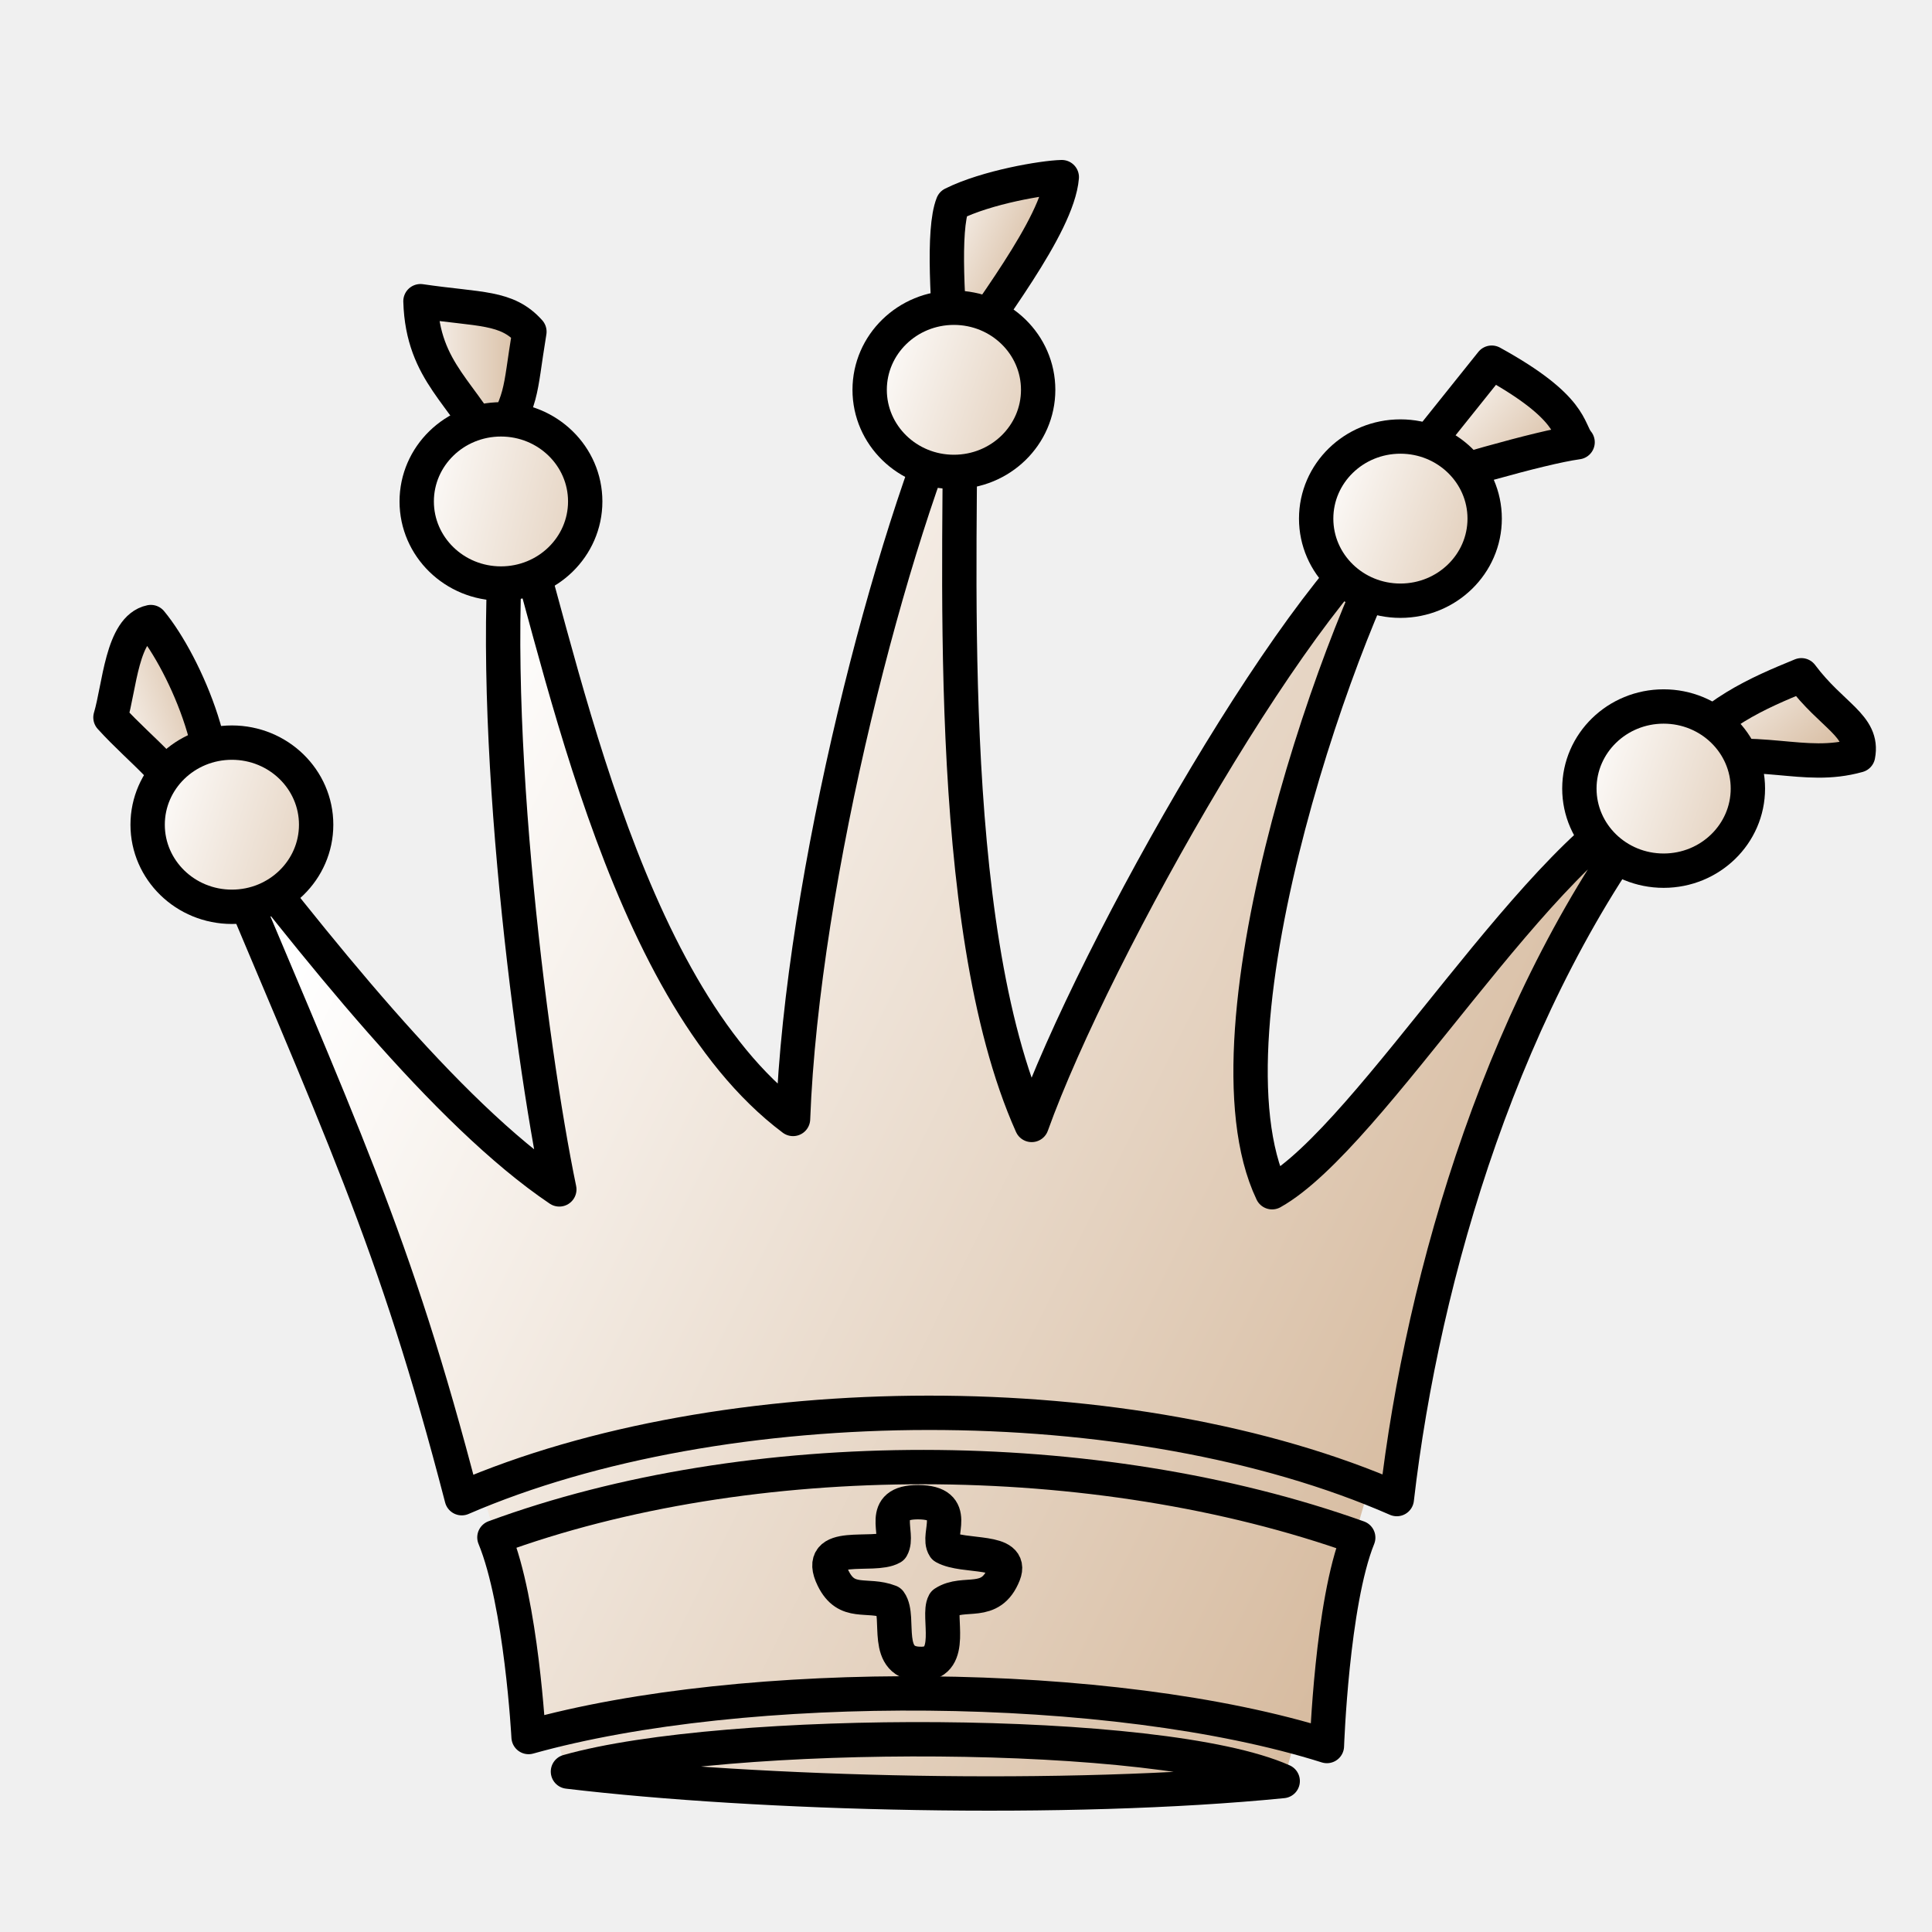
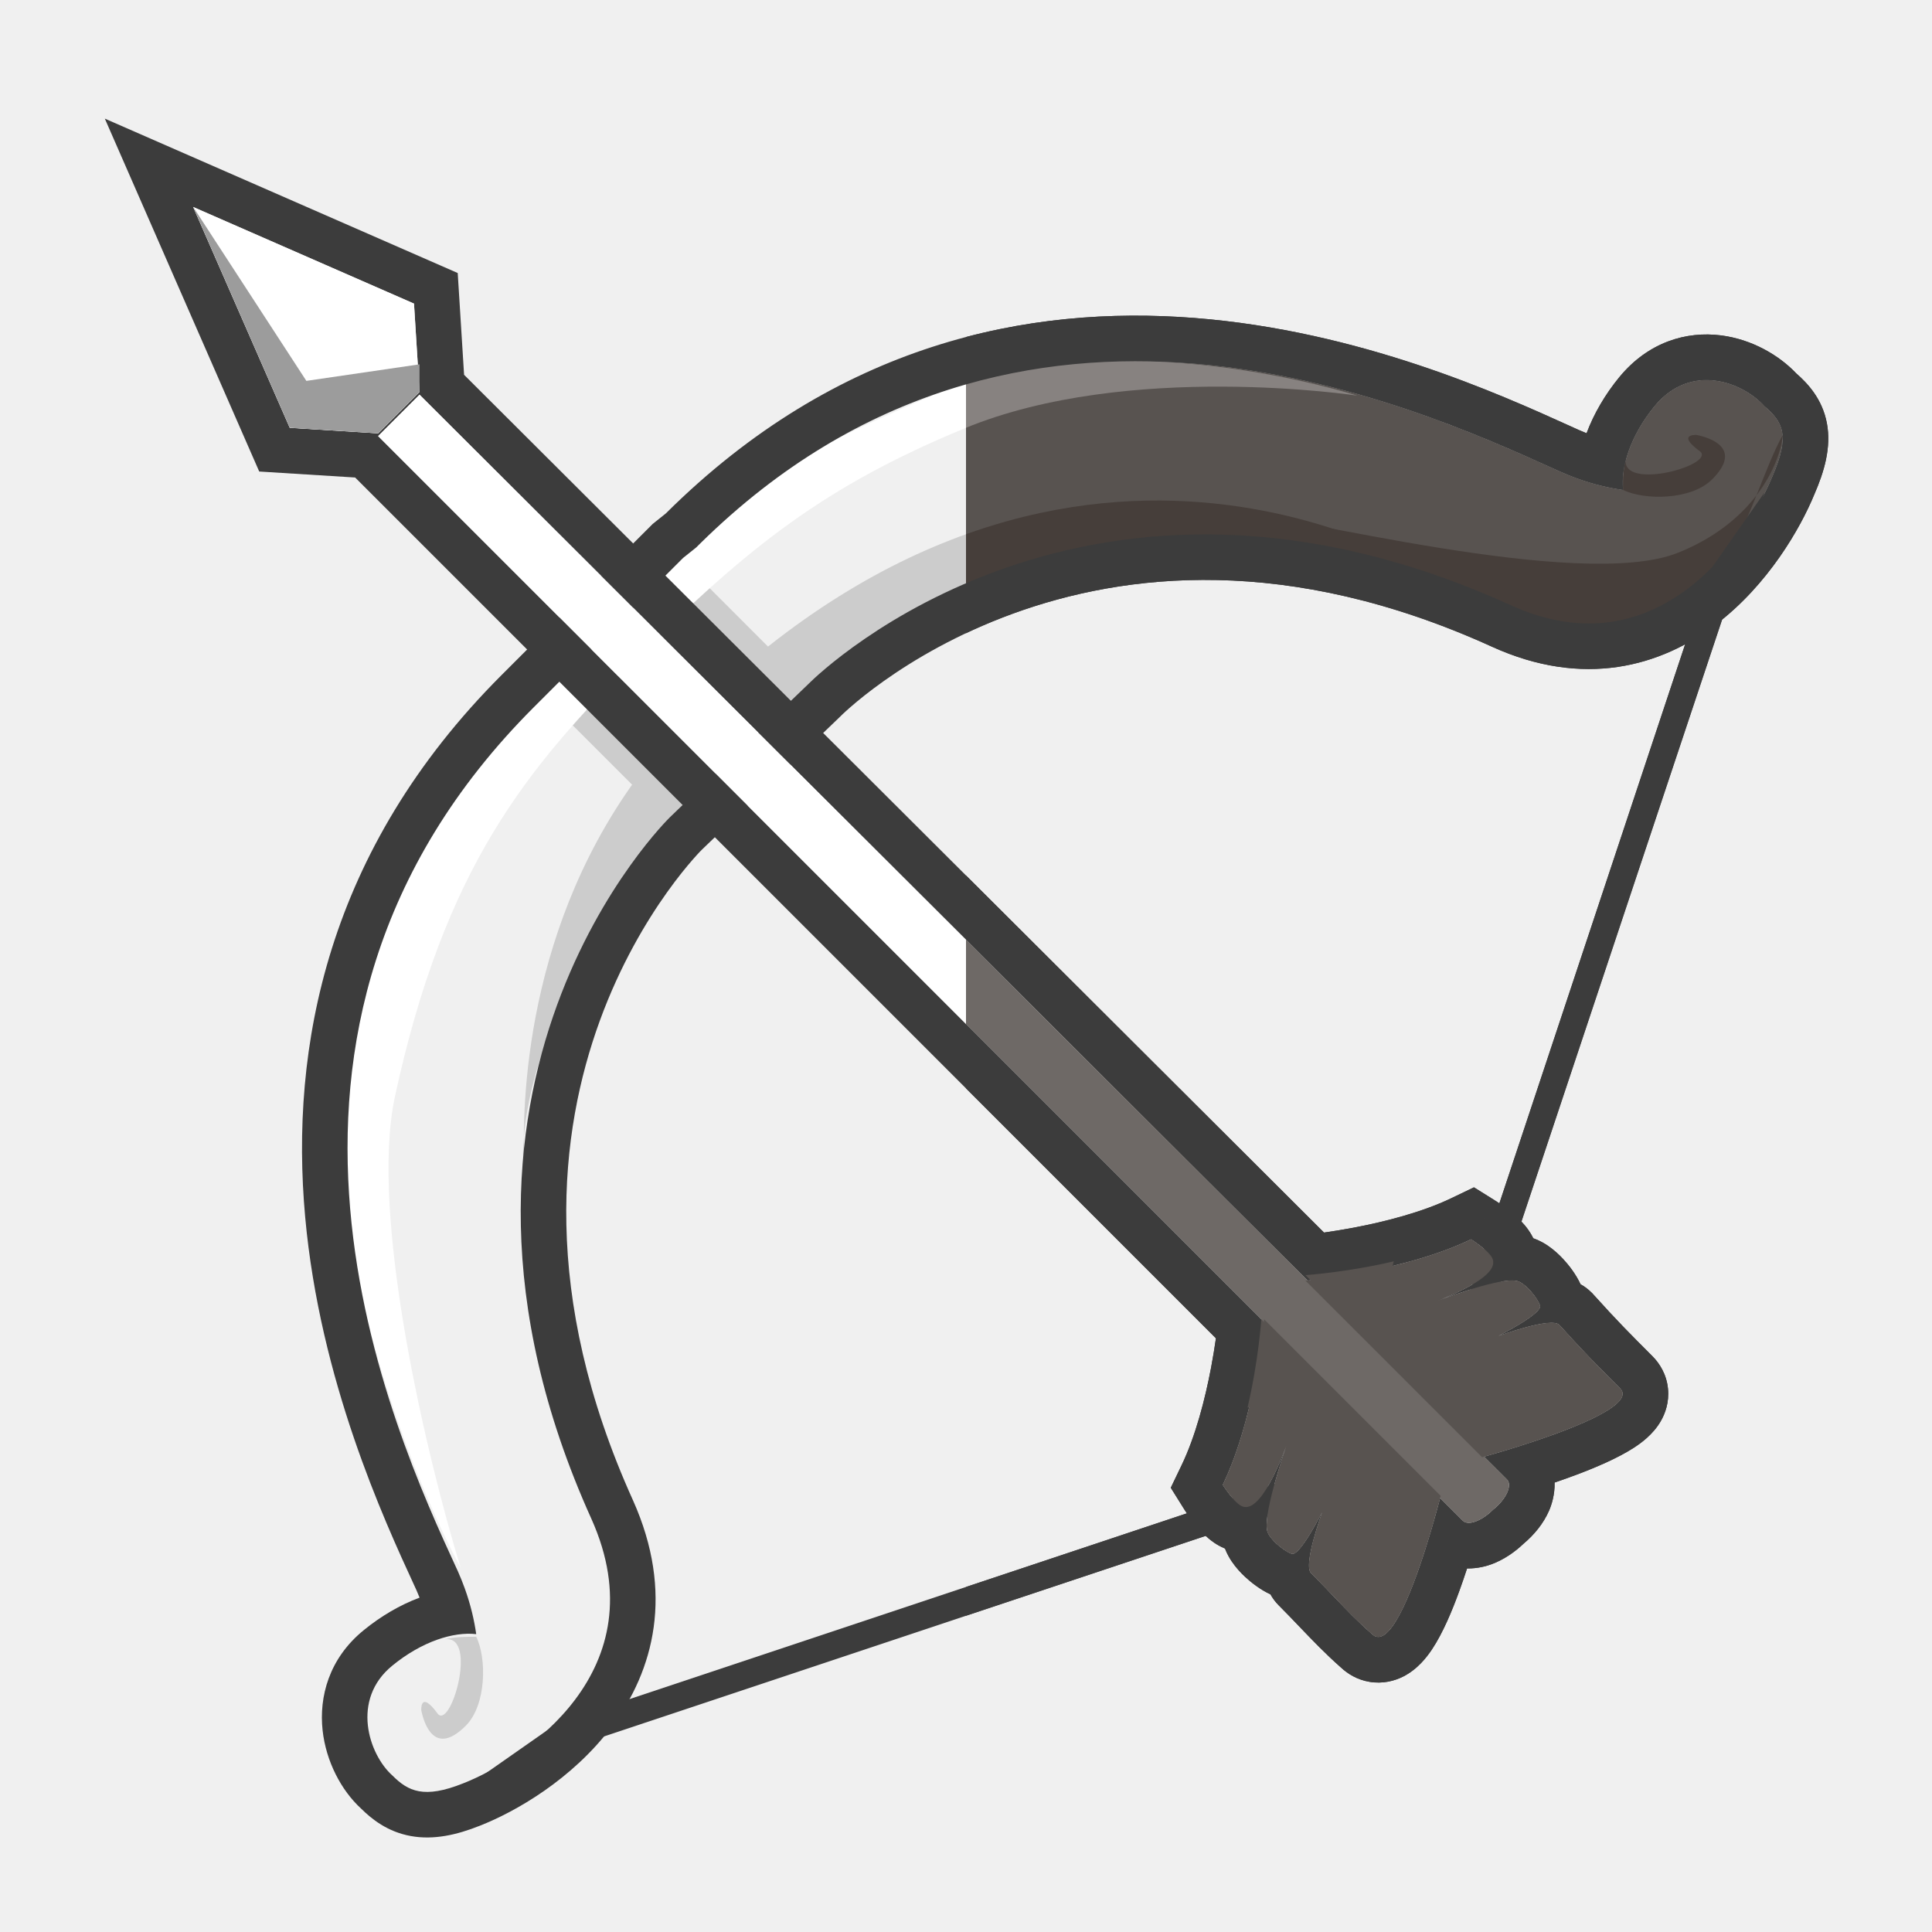
- <svg xmlns="http://www.w3.org/2000/svg" xmlns:xlink="http://www.w3.org/1999/xlink" height="700pt" viewBox="-20 0 900 900" width="700pt">
-   <linearGradient id="a">
-     <stop offset="0" stop-color="#fff" />
-     <stop offset="1" stop-color="#d0b090" />
-   </linearGradient>
-   <linearGradient id="g" gradientUnits="userSpaceOnUse" x1="785.141" x2="840.911" xlink:href="#a" y1="294.759" y2="363.089" />
-   <linearGradient id="e" gradientUnits="userSpaceOnUse" x1="649.863" x2="711.117" xlink:href="#a" y1="171.18" y2="227.749" />
-   <linearGradient id="c" gradientUnits="userSpaceOnUse" x1="406.012" x2="470.835" xlink:href="#a" y1="103.532" y2="132.994" />
-   <linearGradient id="i" gradientUnits="userSpaceOnUse" x1="167.872" x2="234.62" xlink:href="#a" y1="174.997" y2="174.997" />
-   <linearGradient id="k" gradientUnits="userSpaceOnUse" x1="23.458" x2="87.371" xlink:href="#a" y1="337.855" y2="315.463" />
-   <linearGradient id="j" gradientUnits="userSpaceOnUse" x1="339.471" x2="514.54" xlink:href="#a" y1="530.606" y2="571.593" />
-   <linearGradient id="d" gradientUnits="userSpaceOnUse" x1="339.471" x2="495.022" xlink:href="#a" y1="530.606" y2="584.758" />
-   <linearGradient id="f" gradientUnits="userSpaceOnUse" x1="339.471" x2="487.215" xlink:href="#a" y1="530.606" y2="584.758" />
-   <linearGradient id="h" gradientUnits="userSpaceOnUse" x1="339.471" x2="498.926" xlink:href="#a" y1="530.606" y2="584.758" />
-   <linearGradient id="l" gradientUnits="userSpaceOnUse" x1="339.471" x2="510.637" xlink:href="#a" y1="530.606" y2="584.758" />
-   <linearGradient id="b" gradientUnits="userSpaceOnUse" x1="153.604" x2="761.364" xlink:href="#a" y1="380.54" y2="682.207" />
-   <g fill-rule="evenodd">
-     <g fill="url(#b)">
-       <path d="M243.935 824.89l-50.378-166.212 433.768 1.318-49.519 169.681z" />
-       <g stroke="#000" stroke-linecap="round" stroke-linejoin="round" stroke-width="16">
-         <path d="M612.713 716.28c-122.2-43.669-283.406-43.923-402.394-.104 12.585 30.53 15.919 92.998 15.919 92.998 100.719-28.173 271.954-27.317 371.885 4.188 0 0 2.31-66.707 14.59-97.082z" />
-         <path d="M195.104 697.915c121.85-52.686 312.58-53.52 435.577.41C642.807 593.29 681.03 463.63 753.364 370.627c-54.848 21.462-134.48 158.863-180.775 184.758-36.304-76.263 35.544-274.204 63.478-316.129-46.899 28.219-146.147 203.016-175.47 284.785-42.265-94.445-32.372-271.082-33.383-345.108-31.796 69.553-73.518 229.373-77.788 342.314-81.193-60.864-109.846-225.27-131.501-290.406-11.924 93.798 8.884 257.173 22.623 323.227-52.792-35.593-114.44-113.92-165.611-180.305 65.06 155.574 88.608 202.693 120.167 324.153zm212.659 1.867c-18.998-.098-8.585 14.635-12.318 21.115-8.538 4.949-36.246-3.832-27.327 14.34 6.319 12.874 15.766 6.813 26.377 10.961 5.276 7.267-3.643 29.366 15.037 28.903 15.427-.383 7.018-22.431 10.316-28.372 9.326-6.094 21.562 2.165 27.734-13.452 4.686-11.856-18.512-7.458-27.673-12.564-3.837-5.731 7.62-20.828-12.146-20.931zm-163.19 125.491c88.823 10.599 232.722 14.36 332.958 4.407-56.568-25.281-259.89-25.068-332.958-4.407z" />
-       </g>
-     </g>
-     <g stroke="#000" stroke-linecap="round" stroke-linejoin="round">
-       <path d="M474.62 82.518c-8.56.188-34.943 4.62-50.798 12.528-4.81 12.11-2.312 47.606.131 76.64 15.185-24.37 48.737-66.254 50.667-89.168z" fill="url(#c)" stroke-width="16" />
-       <path d="M440.763 530.606a45.962 44.783 0 1 1-91.924 0 45.962 44.783 0 1 1 91.924 0z" fill="url(#d)" stroke-width="18.737" transform="translate(87.235 -271.506) scale(.85393)" />
-       <path d="M714.902 206.005c-4.717-5.653-1.71-16-40.003-37.055l-48.856 61.029c27.41-8.55 70.764-21.46 88.86-23.974z" fill="url(#e)" stroke-width="16" />
-       <path d="M440.763 530.606a45.962 44.783 0 1 1-91.924 0 45.962 44.783 0 1 1 91.924 0z" fill="url(#f)" stroke-width="18.737" transform="translate(295.235 -211.506) scale(.85393)" />
-       <path d="M845.56 351.891c2.674-13.827-12.17-18.268-26.411-37.324-19.836 8.122-42.817 17.81-59.006 40.522 40.867-8.428 59.444 4.058 85.417-3.198z" fill="url(#g)" stroke-width="16" />
-       <path d="M440.763 530.606a45.962 44.783 0 1 1-91.924 0 45.962 44.783 0 1 1 91.924 0z" fill="url(#h)" stroke-width="18.737" transform="translate(417.85 -85.749) scale(.85393)" />
-       <path d="M226.62 154.518c-10.56-11.812-22.893-10.117-50.748-14.208.972 33.726 21.104 43.135 33.081 69.375 15.185-24.37 12.737-25.253 17.667-55.167z" fill="url(#i)" stroke-width="16" />
-       <path d="M440.763 530.606a45.962 44.783 0 1 1-91.924 0 45.962 44.783 0 1 1 91.924 0z" fill="url(#j)" stroke-width="18.737" transform="translate(-123.765 -219.506) scale(.85393)" />
-       <path d="M50.263 289.782c-13.447 2.8-14.585 30.312-18.805 44.426 15.057 16.595 30.367 26.05 43.52 51.72 14.065-25.033-8.759-76.936-24.715-96.146z" fill="url(#k)" stroke-width="16" />
-       <path d="M440.763 530.606a45.962 44.783 0 1 1-91.924 0 45.962 44.783 0 1 1 91.924 0z" fill="url(#l)" stroke-width="18.737" transform="translate(-249.108 -68.92) scale(.85393)" />
-     </g>
+ <svg xmlns="http://www.w3.org/2000/svg" width="140" height="140" viewBox="0 0 140 140" fill="none">
+   <path d="M38.682 51.248C14.965 74.965 28.816 104.374 33.18 113.861C33.939 115.569 34.318 117.087 34.508 118.415C32.8 118.225 30.524 118.984 28.436 120.692C25.401 123.158 26.729 127.143 28.436 128.661C29.575 129.799 30.713 130.368 33.559 129.23C37.923 127.522 47.79 121.071 42.857 110.066C28.626 78.57 48.549 59.217 48.549 59.217L58.605 49.54L49.498 40.433L39.441 50.489L38.682 51.248ZM119.89 29.428C118.183 31.515 117.424 33.792 117.613 35.499C116.285 35.31 114.767 34.93 113.06 34.171C103.383 29.807 74.163 15.956 50.446 39.674L49.498 40.433L58.605 49.54C58.605 49.54 78.148 29.617 109.455 43.848C120.27 48.781 126.721 38.725 128.429 34.551C129.757 31.515 129.187 30.566 127.859 29.428C126.341 27.72 122.547 26.202 119.89 29.428Z" fill="#F0F0F0" />
+   <path d="M39.498 50.555L49.427 40.626L58.415 49.616L48.488 59.543L39.498 50.555Z" fill="#CCCCCC" />
+   <path d="M24.831 78.001C25.97 64.34 36.69 51.912 44.28 44.322C51.869 36.733 54.241 34.361 67.523 28.669C80.804 22.977 98.355 28.669 98.355 28.669C98.355 28.669 81.753 26.14 69.894 31.041C59.852 35.191 54.241 39.579 46.177 47.642C38.113 55.706 32.235 62.822 28.626 79.424C26.729 88.152 30.998 105.829 33.37 113.577C30.049 107.41 23.693 91.662 24.831 78.001Z" fill="white" />
+   <path d="M33.749 125.056C35.267 123.538 35.267 120.123 34.508 118.605C33.749 118.605 32.99 118.605 32.231 118.794C34.698 118.415 32.611 125.625 31.662 124.107C30.524 122.589 30.524 123.728 30.524 123.917C30.713 124.866 31.472 127.333 33.749 125.056ZM124.064 34.74C122.547 36.258 119.131 36.258 117.613 35.499C117.613 34.74 117.613 34.171 117.803 33.222C117.424 35.689 124.634 33.602 123.116 32.653C121.598 31.515 122.736 31.515 122.926 31.515C123.875 31.705 126.341 32.464 124.064 34.74Z" fill="#CCCCCC" />
+   <path d="M38.113 86.065C38.113 86.065 37.762 84.811 37.957 82.419C37.991 75.941 39.482 62.105 50.446 51.437C78.433 24.207 104.521 41.95 104.521 41.95C104.521 41.95 73.689 33.412 54.241 53.809C41.115 67.575 38.361 77.452 37.957 82.419C37.945 84.697 38.113 86.065 38.113 86.065Z" fill="#CCCCCC" />
+   <path d="M129.187 31.515C129.104 32.512 128.584 34.191 127.283 35.89C125.476 40.385 123.129 45.522 116.854 46.219C108.316 47.168 108.632 45.271 106.893 44.322L86.971 40.053C86.813 39.104 87.16 37.207 89.817 37.207C93.137 37.207 114.483 42.899 121.598 40.053C124.298 38.973 126.108 37.423 127.283 35.89C127.935 34.269 128.517 32.731 129.187 31.515Z" fill="#CCCCCC" />
+   <path fill-rule="evenodd" clip-rule="evenodd" d="M42.857 110.066C47.79 121.071 37.923 127.522 33.559 129.23C30.713 130.368 29.575 129.799 28.436 128.661C26.729 127.143 25.401 123.158 28.436 120.692C29.501 119.821 30.615 119.197 31.677 118.819C32.698 118.457 33.671 118.322 34.508 118.415C34.365 117.415 34.115 116.307 33.675 115.091C33.532 114.693 33.367 114.283 33.18 113.861C33.141 113.776 33.101 113.689 33.06 113.601C28.57 103.847 15.178 74.752 38.682 51.248L49.497 40.432L50.446 39.674C50.551 39.569 50.656 39.465 50.76 39.362C73.989 16.503 102.368 29.337 112.513 33.924C112.701 34.009 112.884 34.092 113.06 34.171C113.481 34.358 113.891 34.523 114.29 34.667C115.505 35.106 116.613 35.356 117.613 35.499C117.52 34.663 117.655 33.689 118.018 32.668C118.395 31.606 119.019 30.492 119.89 29.428C122.547 26.202 126.341 27.72 127.859 29.428C129.187 30.566 129.757 31.515 128.428 34.551C126.721 38.725 120.27 48.781 109.455 43.848C78.919 29.968 59.575 48.58 58.64 49.505C58.617 49.528 58.605 49.54 58.605 49.54L48.549 59.217C48.549 59.217 28.626 78.57 42.857 110.066ZM131.468 35.837C130.466 38.269 128.132 42.366 124.356 45.24C120.351 48.288 114.753 49.891 108.087 46.851C93.295 40.128 81.484 41.523 73.418 44.459C69.348 45.94 66.186 47.832 64.056 49.342C62.992 50.096 62.191 50.75 61.669 51.204C61.408 51.43 61.217 51.606 61.098 51.718C61.039 51.775 60.997 51.815 60.974 51.837L60.956 51.855L60.954 51.857L60.954 51.858L60.927 51.885L50.852 61.58L50.835 61.597C50.813 61.619 50.773 61.66 50.717 61.718C50.605 61.836 50.43 62.025 50.204 62.283C49.751 62.8 49.098 63.594 48.345 64.649C46.837 66.763 44.947 69.905 43.466 73.962C40.534 81.999 39.134 93.813 45.864 108.708L45.868 108.717C48.878 115.432 47.369 121.059 44.337 125.112C41.469 128.945 37.333 131.295 34.774 132.298C33.099 132.967 31.425 133.347 29.767 133.046C28.061 132.736 26.922 131.803 26.166 131.057C24.713 129.726 23.625 127.624 23.378 125.396C23.108 122.963 23.837 120.179 26.351 118.134C27.592 117.12 28.977 116.303 30.404 115.771C30.332 115.591 30.255 115.407 30.173 115.22C30.129 115.125 30.084 115.027 30.038 114.927C27.8 110.068 23.191 100.057 22.114 88.189C21.001 75.923 23.66 61.603 36.349 48.914L47.293 37.97L48.244 37.209C73.145 12.464 103.656 26.288 113.749 30.861C113.979 30.965 114.199 31.065 114.408 31.159C114.598 31.244 114.786 31.322 114.969 31.395C115.502 29.967 116.32 28.58 117.336 27.338L117.343 27.33C119.441 24.782 122.205 23.98 124.724 24.305C126.938 24.591 128.9 25.725 130.16 27.055C130.933 27.733 132.044 28.861 132.383 30.669C132.713 32.428 132.188 34.182 131.468 35.837Z" fill="#3C3C3C" />
+   <path d="M34.698 128.851L102.434 106.272L100.727 104.754L40.39 124.866L34.698 128.851Z" fill="#3C3C3C" />
+   <path d="M127.859 35.689L123.875 41.381L103.763 101.908L105.28 103.426L127.859 35.689Z" fill="#3C3C3C" />
+   <path fill-rule="evenodd" clip-rule="evenodd" d="M30.4 28.6L27.4 31.6L91.583 95.783C91.532 96.285 91.367 97.777 91.009 99.676C90.999 99.732 90.988 99.788 90.977 99.844C90.726 101.152 90.385 102.64 89.929 104.126C89.722 104.801 89.491 105.476 89.235 106.133C89.039 106.635 88.827 107.126 88.6 107.6L85.802 109.349L84.839 107.809L85.625 106.172C86.642 104.053 87.328 101.379 87.758 99.111C87.91 98.306 88.026 97.578 88.111 96.978L25.735 34.602L18.784 34.168L7.596 8.596L33.168 19.784L33.629 27.16L95.943 89.316C96.55 89.23 97.29 89.113 98.111 88.958C100.379 88.528 103.053 87.842 105.172 86.825L106.809 86.039L108.349 87.002L106.6 89.8C106.165 90.009 105.714 90.204 105.254 90.387C105.214 90.403 105.173 90.419 105.133 90.435C104.476 90.691 103.801 90.922 103.126 91.129C103.112 91.133 103.098 91.138 103.084 91.142C101.602 91.594 100.119 91.933 98.817 92.183C98.77 92.192 98.723 92.201 98.676 92.209C96.733 92.576 95.216 92.74 94.749 92.786L30.4 28.6ZM107.381 110.041C106.811 110.376 106.27 110.469 106 110.2L104.359 108.559C104.237 109.033 103.849 110.506 103.316 112.183C102.261 115.508 100.639 119.639 99.4 118.4C98.371 117.5 97.59 116.682 96.685 115.734C96.471 115.51 96.25 115.279 96.017 115.037C95.704 114.712 95.369 114.369 95 114C94.4 113.4 95.8 109.6 95.8 109.6C95.8 109.6 94.2 112.8 93.6 112.6C93.303 112.501 92.86 112.207 92.488 111.862C92.228 111.621 92.003 111.356 91.886 111.116C91.831 111.003 91.8 110.897 91.8 110.8C91.769 110.582 91.781 110.285 91.825 109.941C91.828 109.921 91.83 109.9 91.833 109.88C92.085 108.006 93.2 104.8 93.2 104.8C93.2 104.8 93.145 104.957 93.048 105.211C92.725 106.05 91.934 107.948 91.079 108.79C90.788 109.077 90.49 109.241 90.2 109.2C89.784 109.2 89.174 108.429 88.841 107.958C88.694 107.75 88.6 107.6 88.6 107.6C85.802 109.349 85.801 109.349 85.802 109.349L85.804 109.352L85.806 109.356L85.812 109.366L85.829 109.392C85.842 109.412 85.859 109.439 85.879 109.471C85.921 109.534 85.977 109.619 86.046 109.72C86.181 109.915 86.378 110.191 86.614 110.481C86.834 110.752 87.165 111.132 87.571 111.474L87.574 111.477C87.725 111.604 88.144 111.956 88.767 112.212C88.93 112.637 89.131 112.959 89.258 113.148C89.562 113.599 89.916 113.976 90.223 114.262C90.66 114.67 91.317 115.187 92.062 115.533C92.211 115.801 92.408 116.075 92.666 116.333C93.186 116.853 93.676 117.365 94.16 117.871C95.122 118.876 96.063 119.859 97.171 120.834C97.66 121.291 98.35 121.724 99.243 121.872C100.206 122.033 101.047 121.805 101.665 121.496C102.741 120.958 103.418 120.041 103.771 119.512C104.568 118.316 105.24 116.683 105.751 115.278C105.949 114.735 106.136 114.187 106.309 113.655C107.115 113.67 107.792 113.459 108.109 113.34C108.98 113.013 109.767 112.468 110.403 111.861C111.166 111.221 111.84 110.407 112.248 109.473C112.415 109.092 112.678 108.323 112.651 107.432C113.171 107.254 113.706 107.063 114.237 106.864C115.628 106.34 117.22 105.669 118.392 104.91C118.909 104.575 119.783 103.952 120.343 102.985C120.66 102.438 120.969 101.617 120.867 100.619C120.763 99.589 120.265 98.798 119.733 98.267C118.145 96.678 117.194 95.727 115.453 93.793L115.395 93.728L115.333 93.667C115.075 93.408 114.801 93.211 114.533 93.062C114.187 92.317 113.67 91.66 113.262 91.223C112.976 90.916 112.599 90.562 112.148 90.258C111.943 90.121 111.584 89.897 111.105 89.728C110.866 89.236 110.587 88.905 110.477 88.774L110.474 88.771C110.132 88.365 109.752 88.034 109.481 87.814C109.191 87.579 108.915 87.381 108.72 87.246C108.619 87.177 108.534 87.121 108.471 87.08C108.439 87.059 108.412 87.042 108.392 87.029L108.366 87.012L108.356 87.006L108.352 87.004L108.351 87.003C108.35 87.002 108.349 87.002 106.6 89.8C106.6 89.8 106.677 89.849 106.798 89.93C107.227 90.221 108.2 90.932 108.2 91.4C108.241 91.69 108.077 91.989 107.79 92.28C107.013 93.068 105.337 93.803 104.424 94.165C104.903 93.988 105.607 93.737 106.361 93.498C107.214 93.226 108.13 92.97 108.853 92.852C108.878 92.848 108.903 92.844 108.928 92.84C109.278 92.787 109.579 92.769 109.8 92.8C109.897 92.8 110.003 92.831 110.116 92.886C110.381 93.015 110.675 93.275 110.934 93.568C111.247 93.922 111.508 94.324 111.6 94.6C111.8 95.2 108.6 96.8 108.6 96.8C108.6 96.8 112.4 95.4 113 96C113.356 96.395 113.68 96.752 113.985 97.081C115.219 98.419 116.116 99.316 117.4 100.6C118.515 101.715 114.413 103.367 111.129 104.463C109.468 105.017 108.016 105.429 107.554 105.558L109.2 107.2C109.47 107.47 109.375 108.013 108.978 108.584C108.787 108.859 108.525 109.14 108.2 109.4C107.939 109.661 107.657 109.879 107.381 110.041ZM105.447 89.955C105.454 89.949 105.457 89.946 105.458 89.946C105.458 89.946 105.455 89.949 105.447 89.955ZM27.4 31.4L30.4 28.4L30 22L14 15L21 31L27.4 31.4Z" fill="#3C3C3C" />
+   <path d="M109.2 107.2L30.4 28.6L27.4 31.6L106 110.2C106.4 110.6 107.4 110.2 108.2 109.4C109.2 108.6 109.6 107.6 109.2 107.2Z" fill="white" />
+   <path d="M113 96C112.4 95.4 108.6 96.8 108.6 96.8C108.6 96.8 111.8 95.2 111.6 94.6C111.4 94 110.4 92.8 109.8 92.8C108.4 92.6 103.8 94.4 103.8 94.4C103.8 94.4 108.4 92.8 108.2 91.4C108.2 90.8 106.6 89.8 106.6 89.8C101.6 92.2 94.6 92.8 94.6 92.8L107.4 105.6C107.4 105.6 119.2 102.4 117.4 100.6C115.8 99 114.8 98 113 96Z" fill="#CCCCCC" />
+   <path d="M95 114C94.4 113.4 95.8 109.6 95.8 109.6C95.8 109.6 94.2 112.8 93.6 112.6C93 112.4 91.8 111.4 91.8 110.8C91.6 109.4 93.2 104.8 93.2 104.8C93.2 104.8 91.6 109.4 90.2 109.2C89.6 109.2 88.6 107.6 88.6 107.6C91 102.6 91.6 95.6 91.6 95.6L104.4 108.4C104.4 108.4 101.4 120.4 99.4 118.4C97.8 117 96.8 115.8 95 114Z" fill="#CCCCCC" />
+   <path d="M30.4 28.4L30 22L14 15L21 31L27.4 31.4L30.4 28.4Z" fill="white" />
+   <path d="M90.4 102C91.2 98.6 91.4 95.6 91.4 95.6L104.2 108.4C104.2 108.4 103.4 111.4 102.4 114.2C98.6 99.2 90.4 102 90.4 102Z" fill="#9C9C9C" />
+   <path d="M101 91.4C97.6 92.2 94.6 92.4 94.6 92.4L107.4 105.2C107.4 105.2 110.4 104.4 113.2 103.4C98.2 99.6 101 91.4 101 91.4Z" fill="#9C9C9C" />
+   <path d="M27.4 31.4L30.4 28.4V26.4L22.2 27.6L14 15L21 31L27.4 31.4Z" fill="#9C9C9C" />
+   <g clip-path="url(#clip0_284_23847)">
+     <path d="M38.682 51.248C14.965 74.965 28.816 104.374 33.18 113.861C33.939 115.569 34.318 117.087 34.508 118.415C32.8 118.225 30.524 118.984 28.436 120.692C25.401 123.158 26.729 127.143 28.436 128.661C29.575 129.799 30.713 130.368 33.559 129.23C37.923 127.522 47.79 121.071 42.857 110.066C28.626 78.57 48.549 59.217 48.549 59.217L58.605 49.54L49.498 40.433L39.441 50.489L38.682 51.248ZM119.89 29.428C118.183 31.515 117.424 33.792 117.613 35.499C116.285 35.31 114.767 34.93 113.06 34.171C103.383 29.807 74.163 15.956 50.446 39.674L49.498 40.433L58.605 49.54C58.605 49.54 78.148 29.617 109.455 43.848C120.27 48.781 126.721 38.725 128.429 34.551C129.757 31.515 129.187 30.566 127.859 29.428C126.341 27.72 122.547 26.202 119.89 29.428Z" fill="#585350" />
+     <path d="M24.831 78.001C25.97 64.34 36.69 51.912 44.28 44.322C51.869 36.733 54.241 34.361 67.523 28.669C80.804 22.977 98.355 28.669 98.355 28.669C98.355 28.669 81.753 26.14 69.894 31.041C59.852 35.191 54.241 39.579 46.177 47.642C38.113 55.706 32.235 62.822 28.626 79.424C26.729 88.152 30.998 105.829 33.37 113.577C30.049 107.41 23.693 91.662 24.831 78.001Z" fill="#878280" />
+     <path d="M33.749 125.056C35.267 123.538 35.267 120.123 34.508 118.605C33.749 118.605 32.99 118.605 32.231 118.794C34.698 118.415 32.611 125.625 31.662 124.107C30.524 122.589 30.524 123.728 30.524 123.917C30.713 124.866 31.472 127.333 33.749 125.056ZM124.064 34.74C122.547 36.258 119.131 36.258 117.613 35.499C117.613 34.74 117.613 34.171 117.803 33.222C117.424 35.689 124.634 33.602 123.116 32.653C121.598 31.515 122.736 31.515 122.926 31.515C123.875 31.705 126.341 32.464 124.064 34.74Z" fill="#463E3A" />
+     <path d="M38.113 86.065C38.113 86.065 37.762 84.811 37.957 82.419C37.991 75.941 39.482 62.105 50.446 51.437C78.433 24.207 104.521 41.95 104.521 41.95C104.521 41.95 73.689 33.412 54.241 53.809C41.115 67.575 38.361 77.452 37.957 82.419C37.945 84.697 38.113 86.065 38.113 86.065Z" fill="#463E3A" />
+     <path d="M129.187 31.515C129.104 32.512 128.584 34.191 127.283 35.89C125.476 40.385 123.129 45.522 116.854 46.219C108.316 47.168 108.632 45.271 106.893 44.322L86.971 40.053C86.813 39.104 87.16 37.207 89.817 37.207C93.137 37.207 114.483 42.899 121.598 40.053C124.298 38.973 126.108 37.423 127.283 35.89C127.935 34.269 128.517 32.731 129.187 31.515Z" fill="#463E3A" />
+     <path fill-rule="evenodd" clip-rule="evenodd" d="M42.857 110.066C47.79 121.071 37.923 127.522 33.559 129.23C30.713 130.368 29.575 129.799 28.436 128.661C26.729 127.143 25.401 123.158 28.436 120.692C29.501 119.821 30.615 119.197 31.677 118.819C32.698 118.457 33.671 118.322 34.508 118.415C34.365 117.415 34.115 116.307 33.675 115.091C33.532 114.693 33.367 114.283 33.18 113.861C33.141 113.776 33.101 113.689 33.06 113.601C28.57 103.847 15.178 74.752 38.682 51.248L49.497 40.432L50.446 39.674C50.551 39.569 50.656 39.465 50.76 39.362C73.989 16.503 102.368 29.337 112.513 33.924C112.701 34.009 112.884 34.092 113.06 34.171C113.481 34.358 113.891 34.523 114.29 34.667C115.505 35.106 116.613 35.356 117.613 35.499C117.52 34.663 117.655 33.689 118.018 32.668C118.395 31.606 119.019 30.492 119.89 29.428C122.547 26.202 126.341 27.72 127.859 29.428C129.187 30.566 129.757 31.515 128.428 34.551C126.721 38.725 120.27 48.781 109.455 43.848C78.919 29.968 59.575 48.58 58.64 49.505C58.617 49.528 58.605 49.54 58.605 49.54L48.549 59.217C48.549 59.217 28.626 78.57 42.857 110.066ZM131.468 35.837C130.466 38.269 128.132 42.366 124.356 45.24C120.351 48.288 114.753 49.891 108.087 46.851C93.295 40.128 81.484 41.523 73.418 44.459C69.348 45.94 66.186 47.832 64.056 49.342C62.992 50.096 62.191 50.75 61.669 51.204C61.408 51.43 61.217 51.606 61.098 51.718C61.039 51.775 60.997 51.815 60.974 51.837L60.956 51.855L60.954 51.857L60.954 51.858L60.927 51.885L50.852 61.58L50.835 61.597C50.813 61.619 50.773 61.66 50.717 61.718C50.605 61.836 50.43 62.025 50.204 62.283C49.751 62.8 49.098 63.594 48.345 64.649C46.837 66.763 44.947 69.905 43.466 73.962C40.534 81.999 39.134 93.813 45.864 108.708L45.868 108.717C48.878 115.432 47.369 121.059 44.337 125.112C41.469 128.945 37.333 131.295 34.774 132.298C33.099 132.967 31.425 133.347 29.767 133.046C28.061 132.736 26.922 131.803 26.166 131.057C24.713 129.726 23.625 127.624 23.378 125.396C23.108 122.963 23.837 120.179 26.351 118.134C27.592 117.12 28.977 116.303 30.404 115.771C30.332 115.591 30.255 115.407 30.173 115.22C30.129 115.125 30.084 115.027 30.038 114.927C27.8 110.068 23.191 100.057 22.114 88.189C21.001 75.923 23.66 61.603 36.349 48.914L47.293 37.97L48.244 37.209C73.145 12.464 103.656 26.288 113.749 30.861C113.979 30.965 114.199 31.065 114.408 31.159C114.598 31.244 114.786 31.322 114.969 31.395C115.502 29.967 116.32 28.58 117.336 27.338L117.343 27.33C119.441 24.782 122.205 23.98 124.724 24.305C126.938 24.591 128.9 25.725 130.16 27.055C130.933 27.733 132.044 28.861 132.383 30.669C132.713 32.428 132.188 34.182 131.468 35.837Z" fill="#3C3C3C" />
+     <path d="M34.698 128.851L102.434 106.272L100.727 104.754L40.39 124.866L34.698 128.851Z" fill="#3C3C3C" />
+     <path d="M127.859 35.689L123.875 41.381L103.763 101.908L105.28 103.426L127.859 35.689Z" fill="#3C3C3C" />
+     <path fill-rule="evenodd" clip-rule="evenodd" d="M30.4 28.6L27.4 31.6L91.583 95.783C91.532 96.285 91.367 97.777 91.009 99.676C90.999 99.732 90.988 99.788 90.977 99.844C90.726 101.152 90.385 102.64 89.929 104.126C89.722 104.801 89.491 105.476 89.235 106.133C89.039 106.635 88.827 107.126 88.6 107.6L85.802 109.349L84.839 107.809L85.625 106.172C86.642 104.053 87.328 101.379 87.758 99.111C87.91 98.306 88.026 97.578 88.111 96.978L25.735 34.602L18.784 34.168L7.596 8.596L33.168 19.784L33.629 27.16L95.943 89.316C96.55 89.23 97.29 89.113 98.111 88.958C100.379 88.528 103.053 87.842 105.172 86.825L106.809 86.039L108.349 87.002L106.6 89.8C106.165 90.009 105.714 90.204 105.254 90.387C105.214 90.403 105.173 90.419 105.133 90.435C104.476 90.691 103.801 90.922 103.126 91.129C103.112 91.133 103.098 91.138 103.084 91.142C101.602 91.594 100.119 91.933 98.817 92.183C98.77 92.192 98.723 92.201 98.676 92.209C96.733 92.576 95.216 92.74 94.749 92.786L30.4 28.6ZM107.381 110.041C106.811 110.376 106.27 110.469 106 110.2L104.359 108.559C104.237 109.033 103.849 110.506 103.316 112.183C102.261 115.508 100.639 119.639 99.4 118.4C98.371 117.5 97.59 116.682 96.685 115.734C96.471 115.51 96.25 115.279 96.017 115.037C95.704 114.712 95.369 114.369 95 114C94.4 113.4 95.8 109.6 95.8 109.6C95.8 109.6 94.2 112.8 93.6 112.6C93.303 112.501 92.86 112.207 92.488 111.862C92.228 111.621 92.003 111.356 91.886 111.116C91.831 111.003 91.8 110.897 91.8 110.8C91.769 110.582 91.781 110.285 91.825 109.941C91.828 109.921 91.83 109.9 91.833 109.88C92.085 108.006 93.2 104.8 93.2 104.8C93.2 104.8 93.145 104.957 93.048 105.211C92.725 106.05 91.934 107.948 91.079 108.79C90.788 109.077 90.49 109.241 90.2 109.2C89.784 109.2 89.174 108.429 88.841 107.958C88.694 107.75 88.6 107.6 88.6 107.6C85.802 109.349 85.801 109.349 85.802 109.349L85.804 109.352L85.806 109.356L85.812 109.366L85.829 109.392C85.842 109.412 85.859 109.439 85.879 109.471C85.921 109.534 85.977 109.619 86.046 109.72C86.181 109.915 86.378 110.191 86.614 110.481C86.834 110.752 87.165 111.132 87.571 111.474L87.574 111.477C87.725 111.604 88.144 111.956 88.767 112.212C88.93 112.637 89.131 112.959 89.258 113.148C89.562 113.599 89.916 113.976 90.223 114.262C90.66 114.67 91.317 115.187 92.062 115.533C92.211 115.801 92.408 116.075 92.666 116.333C93.186 116.853 93.676 117.365 94.16 117.871C95.122 118.876 96.063 119.859 97.171 120.834C97.66 121.291 98.35 121.724 99.243 121.872C100.206 122.033 101.047 121.805 101.665 121.496C102.741 120.958 103.418 120.041 103.771 119.512C104.568 118.316 105.24 116.683 105.751 115.278C105.949 114.735 106.136 114.187 106.309 113.655C107.115 113.67 107.792 113.459 108.109 113.34C108.98 113.013 109.767 112.468 110.403 111.861C111.166 111.221 111.84 110.407 112.248 109.473C112.415 109.092 112.678 108.323 112.651 107.432C113.171 107.254 113.706 107.063 114.237 106.864C115.628 106.34 117.22 105.669 118.392 104.91C118.909 104.575 119.783 103.952 120.343 102.985C120.66 102.438 120.969 101.617 120.867 100.619C120.763 99.589 120.265 98.798 119.733 98.267C118.145 96.678 117.194 95.727 115.453 93.793L115.395 93.728L115.333 93.667C115.075 93.408 114.801 93.211 114.533 93.062C114.187 92.317 113.67 91.66 113.262 91.223C112.976 90.916 112.599 90.562 112.148 90.258C111.943 90.121 111.584 89.897 111.105 89.728C110.866 89.236 110.587 88.905 110.477 88.774L110.474 88.771C110.132 88.365 109.752 88.034 109.481 87.814C109.191 87.579 108.915 87.381 108.72 87.246C108.619 87.177 108.534 87.121 108.471 87.08C108.439 87.059 108.412 87.042 108.392 87.029L108.366 87.012L108.356 87.006L108.352 87.004L108.351 87.003C108.35 87.002 108.349 87.002 106.6 89.8C106.6 89.8 106.677 89.849 106.798 89.93C107.227 90.221 108.2 90.932 108.2 91.4C108.241 91.69 108.077 91.989 107.79 92.28C107.013 93.068 105.337 93.803 104.424 94.165C104.903 93.988 105.607 93.737 106.361 93.498C107.214 93.226 108.13 92.97 108.853 92.852C108.878 92.848 108.903 92.844 108.928 92.84C109.278 92.787 109.579 92.769 109.8 92.8C109.897 92.8 110.003 92.831 110.116 92.886C110.381 93.015 110.675 93.275 110.934 93.568C111.247 93.922 111.508 94.324 111.6 94.6C111.8 95.2 108.6 96.8 108.6 96.8C108.6 96.8 112.4 95.4 113 96C113.356 96.395 113.68 96.752 113.985 97.081C115.219 98.419 116.116 99.316 117.4 100.6C118.515 101.715 114.413 103.367 111.129 104.463C109.468 105.017 108.016 105.429 107.554 105.558L109.2 107.2C109.47 107.47 109.375 108.013 108.978 108.584C108.787 108.859 108.525 109.14 108.2 109.4C107.939 109.661 107.657 109.879 107.381 110.041ZM105.447 89.955C105.454 89.949 105.457 89.946 105.458 89.946C105.458 89.946 105.455 89.949 105.447 89.955ZM27.4 31.4L30.4 28.4L30 22L14 15L21 31L27.4 31.4Z" fill="#3C3C3C" />
+     <path d="M109.2 107.2L30.4 28.6L27.4 31.6L106 110.2C106.4 110.6 107.4 110.2 108.2 109.4C109.2 108.6 109.6 107.6 109.2 107.2Z" fill="#6E6966" />
+     <path d="M113 96C112.4 95.4 108.6 96.8 108.6 96.8C108.6 96.8 111.8 95.2 111.6 94.6C111.4 94 110.4 92.8 109.8 92.8C108.4 92.6 103.8 94.4 103.8 94.4C103.8 94.4 108.4 92.8 108.2 91.4C108.2 90.8 106.6 89.8 106.6 89.8C101.6 92.2 94.6 92.8 94.6 92.8L107.4 105.6C107.4 105.6 119.2 102.4 117.4 100.6C115.8 99 114.8 98 113 96Z" fill="#585350" />
+     <path d="M95 114C94.4 113.4 95.8 109.6 95.8 109.6C95.8 109.6 94.2 112.8 93.6 112.6C93 112.4 91.8 111.4 91.8 110.8C91.6 109.4 93.2 104.8 93.2 104.8C93.2 104.8 91.6 109.4 90.2 109.2C89.6 109.2 88.6 107.6 88.6 107.6C91 102.6 91.6 95.6 91.6 95.6L104.4 108.4C104.4 108.4 101.4 120.4 99.4 118.4C97.8 117 96.8 115.8 95 114Z" fill="#585350" />
+     <path d="M90.4 102C91.2 98.6 91.4 95.6 91.4 95.6L104.2 108.4C104.2 108.4 103.4 111.4 102.4 114.2C98.6 99.2 90.4 102 90.4 102Z" fill="#585350" />
+     <path d="M101 91.4C97.6 92.2 94.6 92.4 94.6 92.4L107.4 105.2C107.4 105.2 110.4 104.4 113.2 103.4C98.2 99.6 101 91.4 101 91.4Z" fill="#585350" />
  </g>
+   <defs>
+     <clipPath id="clip0_284_23847">
+       <rect width="63" height="140" fill="white" transform="matrix(-1 0 0 1 133 0)" />
+     </clipPath>
+   </defs>
</svg>
